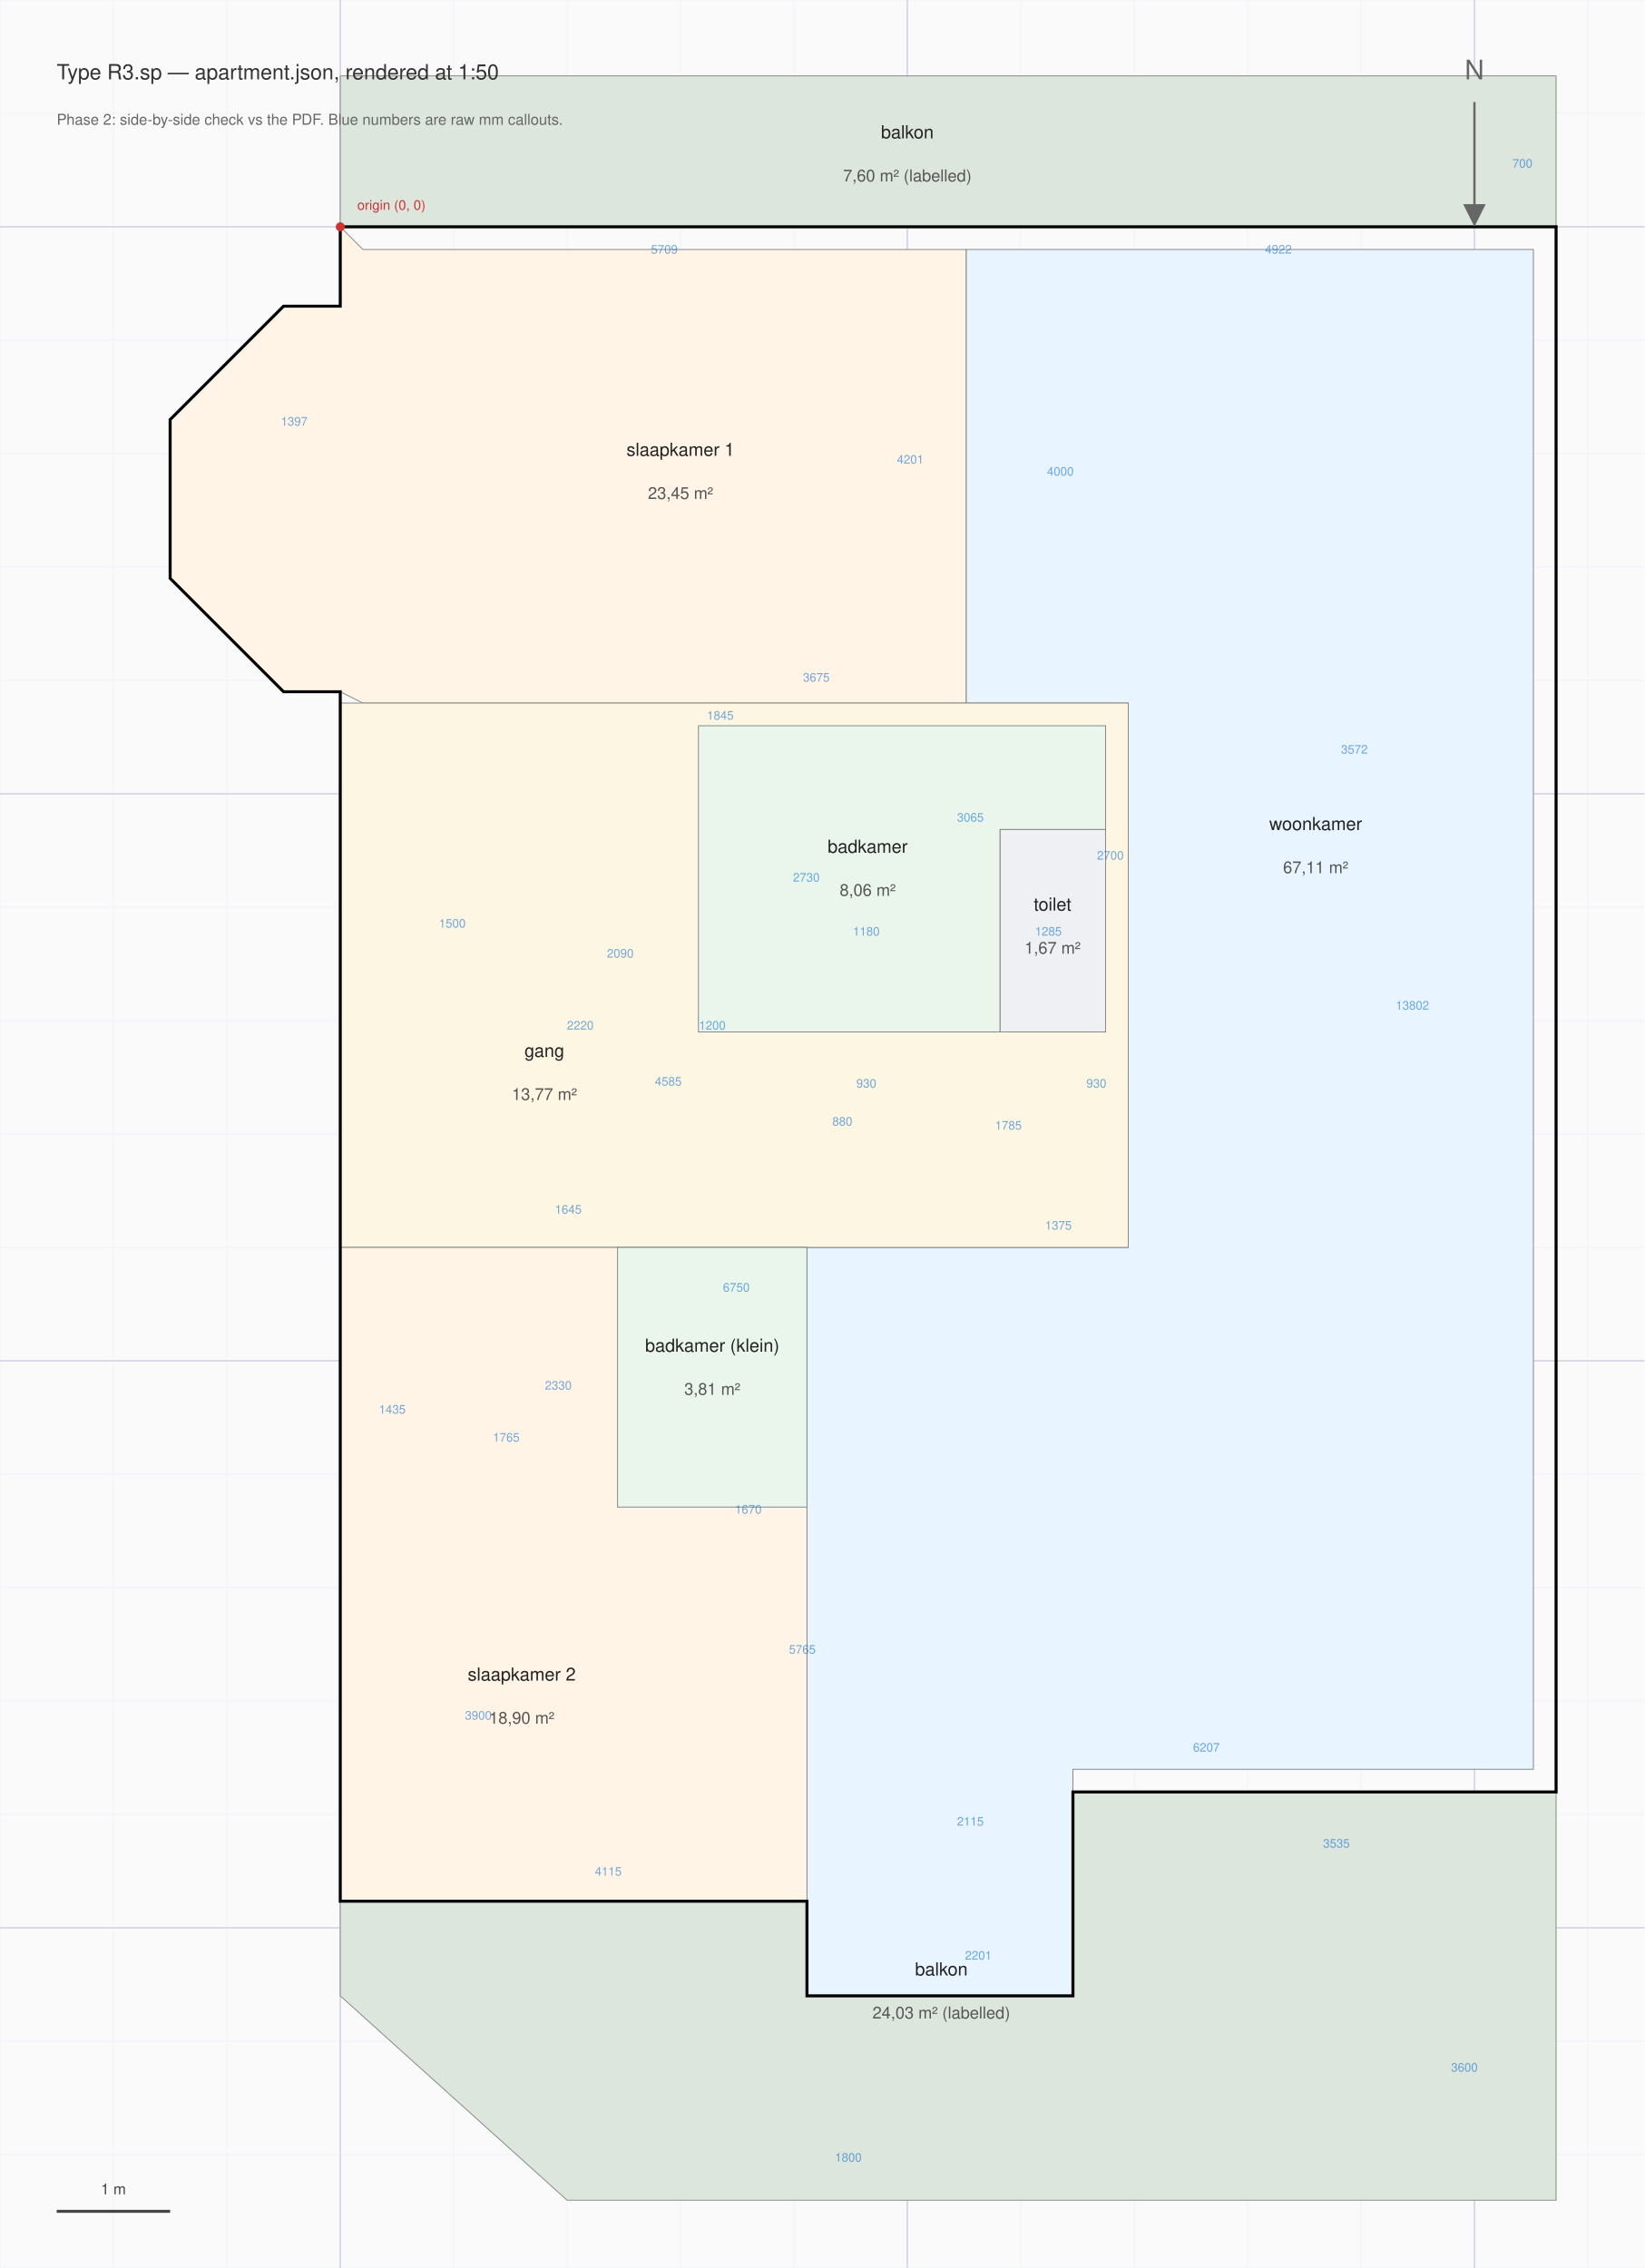
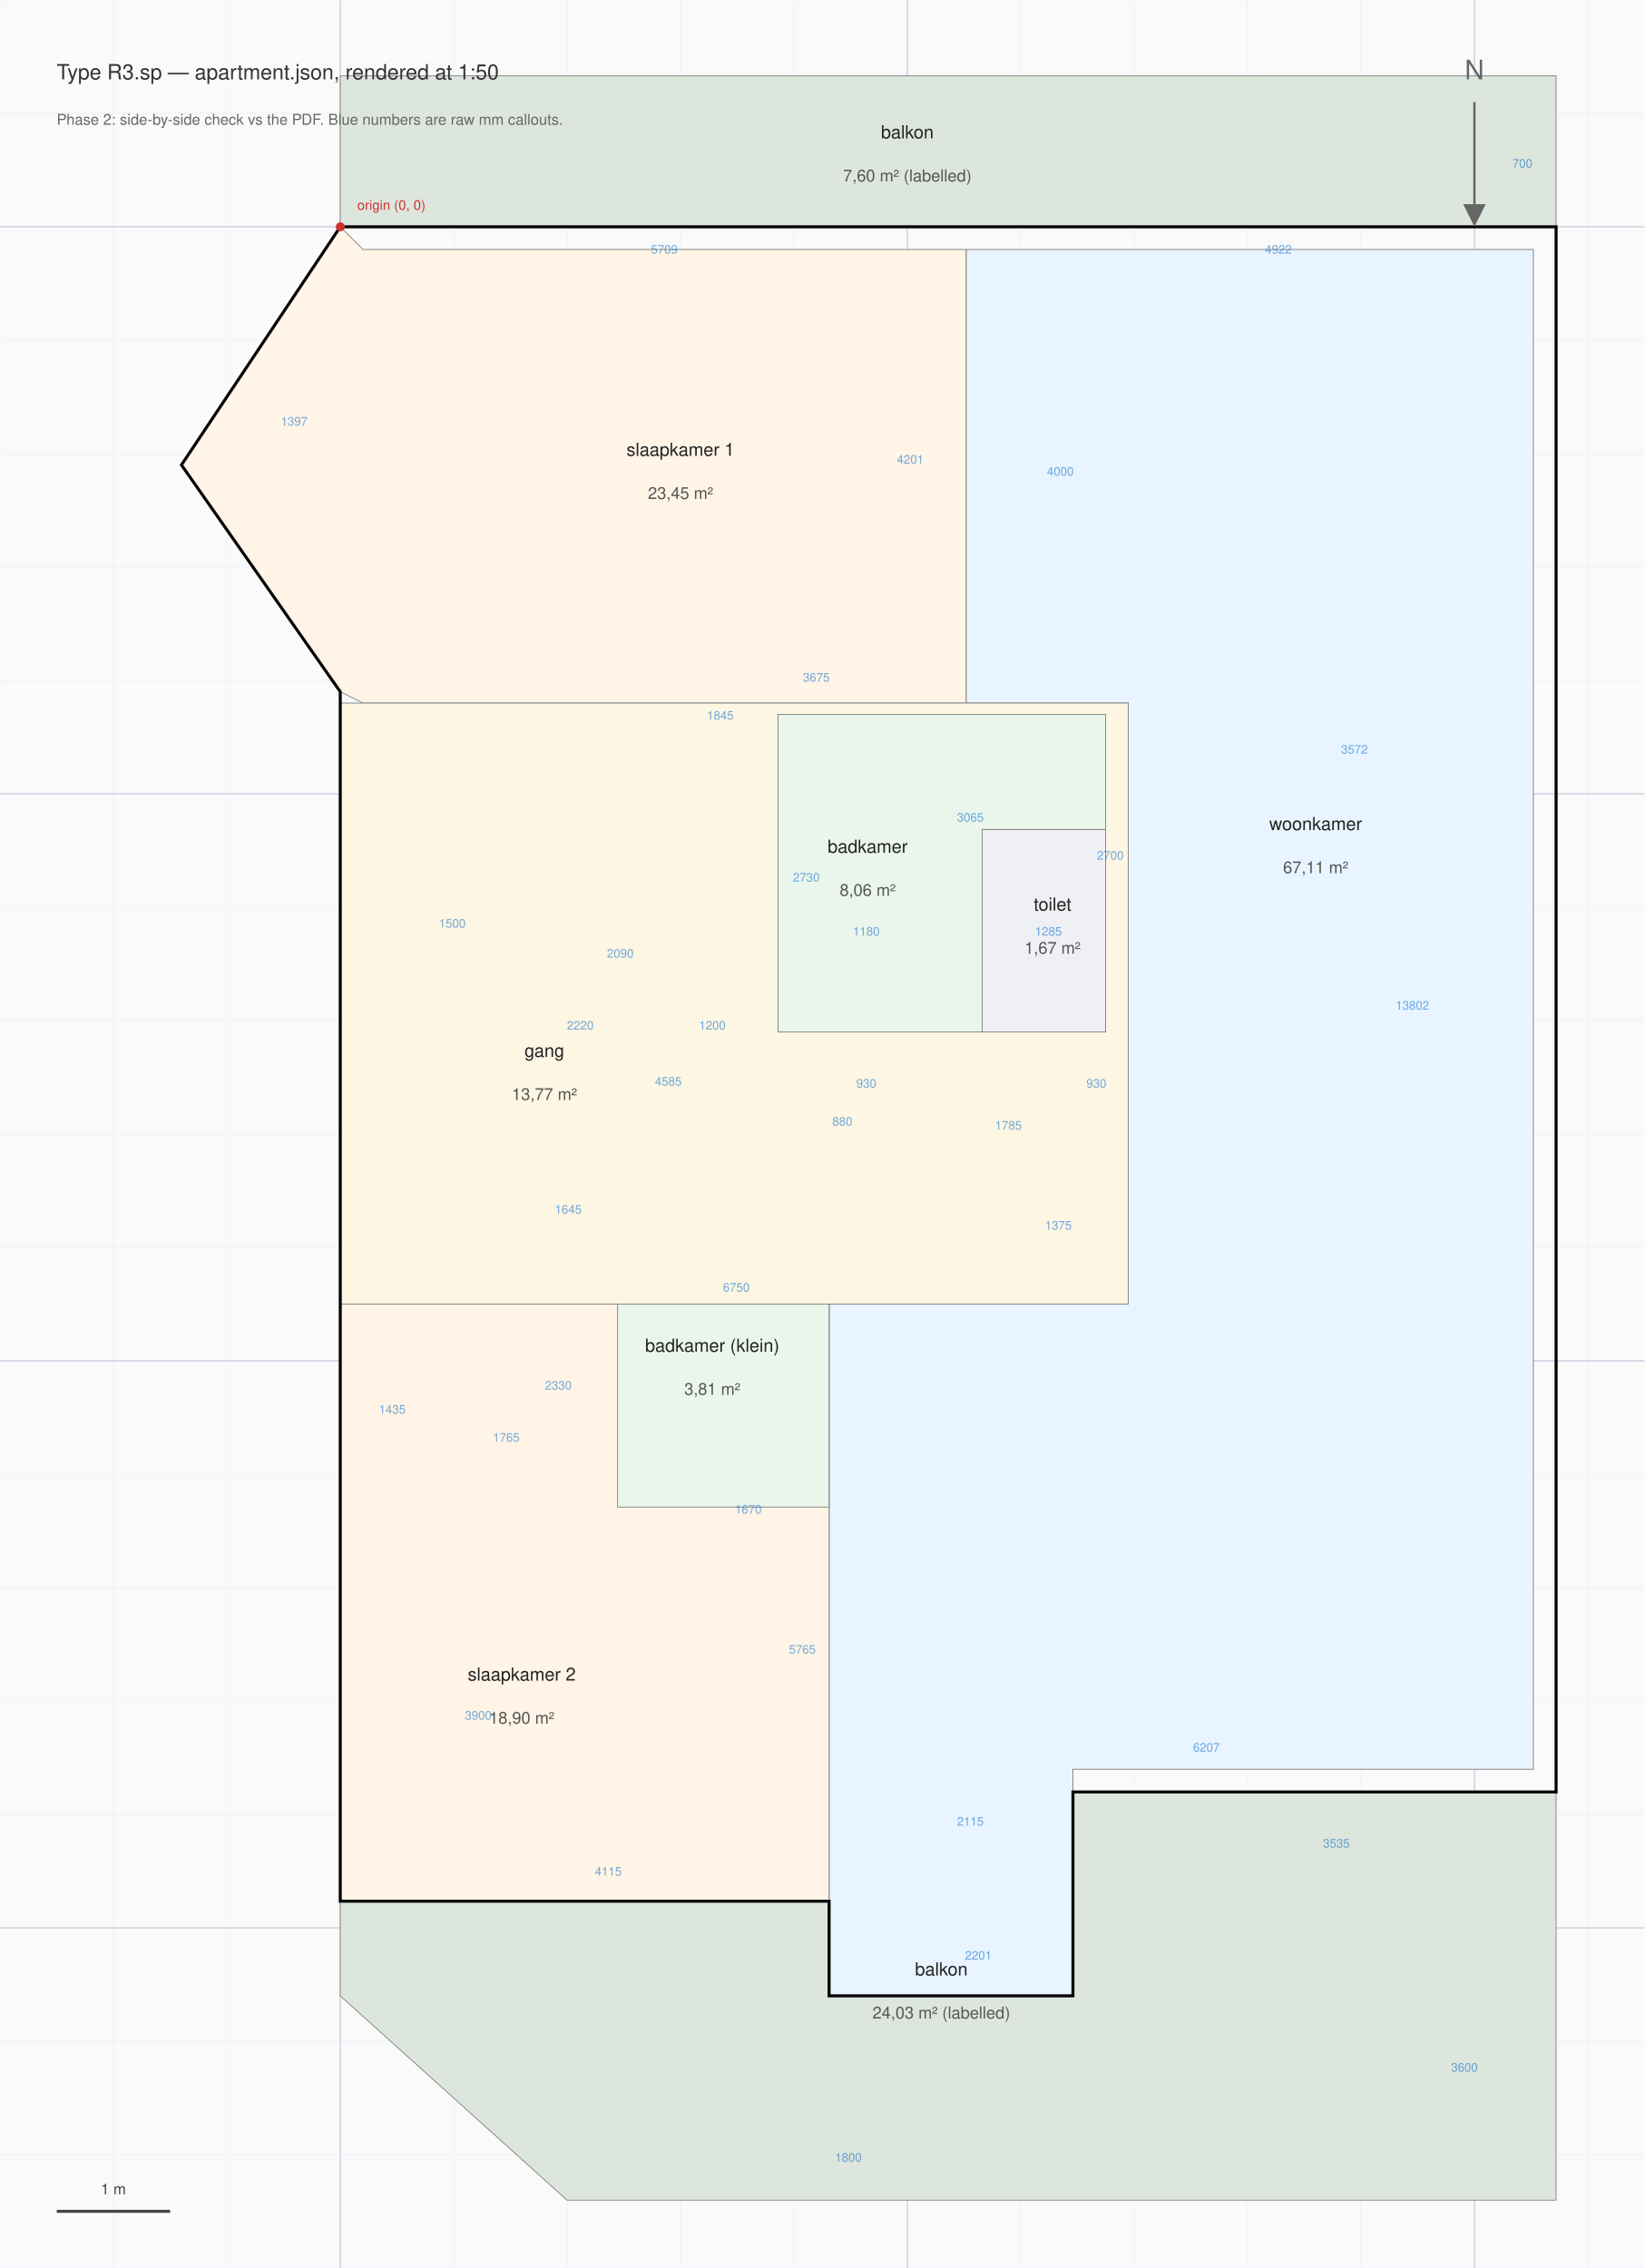
<svg xmlns="http://www.w3.org/2000/svg" viewBox="0 0 1096.1 1511.8" width="1096.1" height="1511.8">
  <rect width="100%" height="100%" fill="#fafafa" />
  <defs>
    <marker id="arrow" markerWidth="10" markerHeight="10" refX="5" refY="5" orient="auto-start-reverse">
      <path d="M0,0 L10,5 L0,10 Z" fill="#666" />
    </marker>
  </defs>
  <line x1="-75.59" y1="0.00" x2="-75.59" y2="1511.81" stroke="#eef" stroke-width="0.5" />
  <line x1="0.00" y1="0.00" x2="0.00" y2="1511.81" stroke="#eef" stroke-width="0.5" />
  <line x1="75.59" y1="0.00" x2="75.59" y2="1511.81" stroke="#eef" stroke-width="0.5" />
  <line x1="151.18" y1="0.00" x2="151.18" y2="1511.81" stroke="#eef" stroke-width="0.5" />
  <line x1="226.77" y1="0.00" x2="226.77" y2="1511.81" stroke="#eef" stroke-width="0.5" />
  <line x1="302.36" y1="0.00" x2="302.36" y2="1511.81" stroke="#eef" stroke-width="0.5" />
  <line x1="377.95" y1="0.00" x2="377.95" y2="1511.81" stroke="#eef" stroke-width="0.5" />
  <line x1="453.54" y1="0.00" x2="453.54" y2="1511.81" stroke="#eef" stroke-width="0.5" />
  <line x1="529.13" y1="0.00" x2="529.13" y2="1511.81" stroke="#eef" stroke-width="0.5" />
  <line x1="604.72" y1="0.00" x2="604.72" y2="1511.81" stroke="#eef" stroke-width="0.5" />
  <line x1="680.31" y1="0.00" x2="680.31" y2="1511.81" stroke="#eef" stroke-width="0.5" />
  <line x1="755.91" y1="0.00" x2="755.91" y2="1511.81" stroke="#eef" stroke-width="0.5" />
  <line x1="831.50" y1="0.00" x2="831.50" y2="1511.81" stroke="#eef" stroke-width="0.5" />
  <line x1="907.09" y1="0.00" x2="907.09" y2="1511.81" stroke="#eef" stroke-width="0.5" />
  <line x1="982.68" y1="0.00" x2="982.68" y2="1511.81" stroke="#eef" stroke-width="0.5" />
  <line x1="1058.27" y1="0.00" x2="1058.27" y2="1511.81" stroke="#eef" stroke-width="0.5" />
  <line x1="1133.86" y1="0.00" x2="1133.86" y2="1511.81" stroke="#eef" stroke-width="0.5" />
  <line x1="0.00" y1="-75.59" x2="1096.06" y2="-75.59" stroke="#eef" stroke-width="0.5" />
  <line x1="0.00" y1="0.00" x2="1096.06" y2="0.00" stroke="#eef" stroke-width="0.5" />
  <line x1="0.00" y1="75.59" x2="1096.06" y2="75.59" stroke="#eef" stroke-width="0.5" />
  <line x1="0.00" y1="151.18" x2="1096.06" y2="151.18" stroke="#eef" stroke-width="0.5" />
  <line x1="0.00" y1="226.77" x2="1096.06" y2="226.77" stroke="#eef" stroke-width="0.5" />
  <line x1="0.00" y1="302.36" x2="1096.06" y2="302.36" stroke="#eef" stroke-width="0.5" />
  <line x1="0.00" y1="377.95" x2="1096.06" y2="377.95" stroke="#eef" stroke-width="0.5" />
  <line x1="0.00" y1="453.54" x2="1096.06" y2="453.54" stroke="#eef" stroke-width="0.5" />
  <line x1="0.00" y1="529.13" x2="1096.06" y2="529.13" stroke="#eef" stroke-width="0.5" />
  <line x1="0.00" y1="604.72" x2="1096.06" y2="604.72" stroke="#eef" stroke-width="0.5" />
  <line x1="0.00" y1="680.31" x2="1096.06" y2="680.31" stroke="#eef" stroke-width="0.5" />
  <line x1="0.00" y1="755.91" x2="1096.06" y2="755.91" stroke="#eef" stroke-width="0.5" />
  <line x1="0.00" y1="831.50" x2="1096.06" y2="831.50" stroke="#eef" stroke-width="0.5" />
  <line x1="0.00" y1="907.09" x2="1096.06" y2="907.09" stroke="#eef" stroke-width="0.5" />
  <line x1="0.00" y1="982.68" x2="1096.06" y2="982.68" stroke="#eef" stroke-width="0.5" />
  <line x1="0.00" y1="1058.27" x2="1096.06" y2="1058.27" stroke="#eef" stroke-width="0.5" />
  <line x1="0.00" y1="1133.86" x2="1096.06" y2="1133.86" stroke="#eef" stroke-width="0.5" />
  <line x1="0.00" y1="1209.45" x2="1096.06" y2="1209.45" stroke="#eef" stroke-width="0.5" />
  <line x1="0.00" y1="1285.04" x2="1096.06" y2="1285.04" stroke="#eef" stroke-width="0.5" />
  <line x1="0.00" y1="1360.63" x2="1096.06" y2="1360.63" stroke="#eef" stroke-width="0.5" />
  <line x1="0.00" y1="1436.22" x2="1096.06" y2="1436.22" stroke="#eef" stroke-width="0.5" />
  <line x1="0.00" y1="1511.81" x2="1096.06" y2="1511.81" stroke="#eef" stroke-width="0.5" />
  <line x1="0.00" y1="1587.40" x2="1096.06" y2="1587.40" stroke="#eef" stroke-width="0.5" />
  <line x1="226.77" y1="0.00" x2="226.77" y2="1511.81" stroke="#ccd" stroke-width="0.8" />
  <line x1="0.00" y1="151.18" x2="1096.06" y2="151.18" stroke="#ccd" stroke-width="0.8" />
  <line x1="604.72" y1="0.00" x2="604.72" y2="1511.81" stroke="#ccd" stroke-width="0.8" />
  <line x1="0.00" y1="529.13" x2="1096.06" y2="529.13" stroke="#ccd" stroke-width="0.8" />
  <line x1="982.68" y1="0.00" x2="982.68" y2="1511.81" stroke="#ccd" stroke-width="0.8" />
  <line x1="0.00" y1="907.09" x2="1096.06" y2="907.09" stroke="#ccd" stroke-width="0.8" />
  <line x1="0.00" y1="1285.04" x2="1096.06" y2="1285.04" stroke="#ccd" stroke-width="0.8" />
-   <polygon points="241.89,166.30 644.03,166.30 644.03,468.66 241.89,468.66 226.77,461.10 188.98,461.10 113.39,385.51 113.39,279.69 188.98,204.09 226.77,204.09 226.77,151.18" fill="#fff4e6" stroke="#888" stroke-width="0.6" />
+   <polygon points="241.89,166.30 644.03,166.30 644.03,468.66 241.89,468.66 226.77,461.10 120.94,309.92 226.77,151.18" fill="#fff4e6" stroke="#888" stroke-width="0.6" />
  <text x="453.54" y="303.87" font-family="Helvetica, Arial, sans-serif" font-size="12" text-anchor="middle" fill="#222">slaapkamer 1</text>
  <text x="453.54" y="332.60" font-family="Helvetica, Arial, sans-serif" font-size="11" text-anchor="middle" fill="#555">23,45 m²</text>
-   <polygon points="644.03,166.30 1021.98,166.30 1021.98,1179.36 715.09,1179.36 715.09,1330.39 537.83,1330.39 537.83,831.50 751.97,831.50 751.97,468.66 644.03,468.66" fill="#e8f4ff" stroke="#888" stroke-width="0.6" />
+   <polygon points="644.03,166.30 1021.98,166.30 1021.98,1179.36 715.09,1179.36 715.09,1330.39 552.57,1330.39 552.57,869.29 751.97,869.29 751.97,468.66 644.03,468.66" fill="#e8f4ff" stroke="#888" stroke-width="0.6" />
  <text x="876.85" y="553.32" font-family="Helvetica, Arial, sans-serif" font-size="12" text-anchor="middle" fill="#222">woonkamer</text>
  <text x="876.85" y="582.05" font-family="Helvetica, Arial, sans-serif" font-size="11" text-anchor="middle" fill="#555">67,11 m²</text>
-   <polygon points="226.77,468.66 751.97,468.66 751.97,831.50 226.77,831.50" fill="#fcf6e3" stroke="#888" stroke-width="0.6" />
+   <polygon points="226.77,468.66 751.97,468.66 751.97,869.29 226.77,869.29" fill="#fcf6e3" stroke="#888" stroke-width="0.6" />
  <text x="362.83" y="704.50" font-family="Helvetica, Arial, sans-serif" font-size="12" text-anchor="middle" fill="#222">gang</text>
  <text x="362.83" y="733.23" font-family="Helvetica, Arial, sans-serif" font-size="11" text-anchor="middle" fill="#555">13,77 m²</text>
-   <polygon points="465.49,483.78 736.86,483.78 736.86,552.94 666.56,552.94 666.56,687.87 465.49,687.87" fill="#eaf6ec" stroke="#888" stroke-width="0.6" />
+   <polygon points="518.55,476.22 736.86,476.22 736.86,552.94 654.61,552.94 654.61,687.87 518.55,687.87" fill="#eaf6ec" stroke="#888" stroke-width="0.6" />
  <text x="578.27" y="568.44" font-family="Helvetica, Arial, sans-serif" font-size="12" text-anchor="middle" fill="#222">badkamer</text>
  <text x="578.27" y="597.17" font-family="Helvetica, Arial, sans-serif" font-size="11" text-anchor="middle" fill="#555">8,06 m²</text>
-   <polygon points="666.56,552.94 736.86,552.94 736.86,687.87 666.56,687.87" fill="#eef0f4" stroke="#888" stroke-width="0.6" />
+   <polygon points="654.61,552.94 736.86,552.94 736.86,687.87 654.61,687.87" fill="#eef0f4" stroke="#888" stroke-width="0.6" />
  <text x="701.48" y="606.99" font-family="Helvetica, Arial, sans-serif" font-size="12" text-anchor="middle" fill="#222">toilet</text>
  <text x="701.48" y="635.72" font-family="Helvetica, Arial, sans-serif" font-size="11" text-anchor="middle" fill="#555">1,67 m²</text>
-   <polygon points="226.77,831.50 537.83,831.50 537.83,1267.28 226.77,1267.28" fill="#fff4e6" stroke="#888" stroke-width="0.6" />
+   <polygon points="226.77,869.29 552.57,869.29 552.57,1267.28 226.77,1267.28" fill="#fff4e6" stroke="#888" stroke-width="0.6" />
  <text x="347.72" y="1120.25" font-family="Helvetica, Arial, sans-serif" font-size="12" text-anchor="middle" fill="#222">slaapkamer 2</text>
  <text x="347.72" y="1148.98" font-family="Helvetica, Arial, sans-serif" font-size="11" text-anchor="middle" fill="#555">18,90 m²</text>
-   <polygon points="411.59,831.50 537.83,831.50 537.83,1004.60 411.59,1004.60" fill="#eaf6ec" stroke="#888" stroke-width="0.6" />
+   <polygon points="411.59,869.29 552.57,869.29 552.57,1004.60 411.59,1004.60" fill="#eaf6ec" stroke="#888" stroke-width="0.6" />
  <text x="474.71" y="901.04" font-family="Helvetica, Arial, sans-serif" font-size="12" text-anchor="middle" fill="#222">badkamer (klein)</text>
  <text x="474.71" y="929.76" font-family="Helvetica, Arial, sans-serif" font-size="11" text-anchor="middle" fill="#555">3,81 m²</text>
  <polygon points="226.77,50.57 1037.10,50.57 1037.10,151.18 226.77,151.18" fill="#dde6dc" stroke="#888" stroke-width="0.6" />
  <text x="604.72" y="92.22" font-family="Helvetica, Arial, sans-serif" font-size="12" text-anchor="middle" fill="#222">balkon</text>
  <text x="604.72" y="120.94" font-family="Helvetica, Arial, sans-serif" font-size="11" text-anchor="middle" fill="#555">7,60 m² (labelled)</text>
-   <polygon points="226.77,1267.28 537.83,1267.28 537.83,1330.39 715.09,1330.39 715.09,1194.48 1037.10,1194.48 1037.10,1466.61 377.95,1466.61 226.77,1330.39" fill="#dde6dc" stroke="#888" stroke-width="0.6" />
+   <polygon points="226.77,1267.28 552.57,1267.28 552.57,1330.39 715.09,1330.39 715.09,1194.48 1037.10,1194.48 1037.10,1466.61 377.95,1466.61 226.77,1330.39" fill="#dde6dc" stroke="#888" stroke-width="0.6" />
  <text x="627.40" y="1316.79" font-family="Helvetica, Arial, sans-serif" font-size="12" text-anchor="middle" fill="#222">balkon</text>
  <text x="627.40" y="1345.51" font-family="Helvetica, Arial, sans-serif" font-size="11" text-anchor="middle" fill="#555">24,03 m² (labelled)</text>
-   <polyline points="226.77,151.18 1037.10,151.18 1037.10,1194.48 715.09,1194.48 715.09,1330.39 537.83,1330.39 537.83,1267.28 226.77,1267.28 226.77,461.10 226.77,461.10 188.98,461.10 113.39,385.51 113.39,279.69 188.98,204.09 226.77,204.09 226.77,151.18 226.77,151.18" fill="none" stroke="#000" stroke-width="2.0" />
+   <polyline points="226.77,151.18 1037.10,151.18 1037.10,1194.48 715.09,1194.48 715.09,1330.39 552.57,1330.39 552.57,1267.28 226.77,1267.28 226.77,461.10 226.77,461.10 120.94,309.92 226.77,151.18 226.77,151.18" fill="none" stroke="#000" stroke-width="2.0" />
  <circle cx="226.8" cy="151.2" r="3" fill="#c33" />
  <text x="238.11" y="139.84" font-family="Helvetica, Arial, sans-serif" font-size="9" text-anchor="start" fill="#c33">origin (0, 0)</text>
  <text x="982.68" y="52.91" font-family="Helvetica, Arial, sans-serif" font-size="18" text-anchor="middle" fill="#666">N</text>
  <line x1="982.68" y1="68.03" x2="982.68" y2="143.62" stroke="#666" stroke-width="1.5" marker-end="url(#arrow)" />
  <line x1="37.80" y1="1474.02" x2="113.39" y2="1474.02" stroke="#444" stroke-width="2" />
  <text x="75.59" y="1462.68" font-family="Helvetica, Arial, sans-serif" font-size="10" text-anchor="middle" fill="#444">1 m</text>
  <g opacity="0.55">
    <text x="442.74" y="169.05" font-family="Helvetica, Arial, sans-serif" font-size="8" text-anchor="middle" fill="#06c">5709</text>
    <text x="852.03" y="169.05" font-family="Helvetica, Arial, sans-serif" font-size="8" text-anchor="middle" fill="#06c">4922</text>
    <text x="1014.67" y="111.72" font-family="Helvetica, Arial, sans-serif" font-size="8" text-anchor="middle" fill="#06c">700</text>
    <text x="606.72" y="309.03" font-family="Helvetica, Arial, sans-serif" font-size="8" text-anchor="middle" fill="#06c">4201</text>
    <text x="706.71" y="317.03" font-family="Helvetica, Arial, sans-serif" font-size="8" text-anchor="middle" fill="#06c">4000</text>
    <text x="544.07" y="454.34" font-family="Helvetica, Arial, sans-serif" font-size="8" text-anchor="middle" fill="#06c">3675</text>
    <text x="480.07" y="479.67" font-family="Helvetica, Arial, sans-serif" font-size="8" text-anchor="middle" fill="#06c">1845</text>
    <text x="902.69" y="502.34" font-family="Helvetica, Arial, sans-serif" font-size="8" text-anchor="middle" fill="#06c">3572</text>
    <text x="646.72" y="547.66" font-family="Helvetica, Arial, sans-serif" font-size="8" text-anchor="middle" fill="#06c">3065</text>
    <text x="537.40" y="587.66" font-family="Helvetica, Arial, sans-serif" font-size="8" text-anchor="middle" fill="#06c">2730</text>
    <text x="740.04" y="573.00" font-family="Helvetica, Arial, sans-serif" font-size="8" text-anchor="middle" fill="#06c">2700</text>
    <text x="301.43" y="618.32" font-family="Helvetica, Arial, sans-serif" font-size="8" text-anchor="middle" fill="#06c">1500</text>
    <text x="413.41" y="638.32" font-family="Helvetica, Arial, sans-serif" font-size="8" text-anchor="middle" fill="#06c">2090</text>
    <text x="577.39" y="623.66" font-family="Helvetica, Arial, sans-serif" font-size="8" text-anchor="middle" fill="#06c">1180</text>
    <text x="698.71" y="623.66" font-family="Helvetica, Arial, sans-serif" font-size="8" text-anchor="middle" fill="#06c">1285</text>
    <text x="941.35" y="672.98" font-family="Helvetica, Arial, sans-serif" font-size="8" text-anchor="middle" fill="#06c">13802</text>
    <text x="474.74" y="686.31" font-family="Helvetica, Arial, sans-serif" font-size="8" text-anchor="middle" fill="#06c">1200</text>
    <text x="386.75" y="686.31" font-family="Helvetica, Arial, sans-serif" font-size="8" text-anchor="middle" fill="#06c">2220</text>
    <text x="445.41" y="723.64" font-family="Helvetica, Arial, sans-serif" font-size="8" text-anchor="middle" fill="#06c">4585</text>
    <text x="577.39" y="724.98" font-family="Helvetica, Arial, sans-serif" font-size="8" text-anchor="middle" fill="#06c">930</text>
    <text x="730.71" y="724.98" font-family="Helvetica, Arial, sans-serif" font-size="8" text-anchor="middle" fill="#06c">930</text>
    <text x="561.40" y="750.31" font-family="Helvetica, Arial, sans-serif" font-size="8" text-anchor="middle" fill="#06c">880</text>
    <text x="672.05" y="752.97" font-family="Helvetica, Arial, sans-serif" font-size="8" text-anchor="middle" fill="#06c">1785</text>
    <text x="378.75" y="808.97" font-family="Helvetica, Arial, sans-serif" font-size="8" text-anchor="middle" fill="#06c">1645</text>
    <text x="705.38" y="819.63" font-family="Helvetica, Arial, sans-serif" font-size="8" text-anchor="middle" fill="#06c">1375</text>
    <text x="490.74" y="860.96" font-family="Helvetica, Arial, sans-serif" font-size="8" text-anchor="middle" fill="#06c">6750</text>
    <text x="372.09" y="926.28" font-family="Helvetica, Arial, sans-serif" font-size="8" text-anchor="middle" fill="#06c">2330</text>
    <text x="261.43" y="942.28" font-family="Helvetica, Arial, sans-serif" font-size="8" text-anchor="middle" fill="#06c">1435</text>
    <text x="337.42" y="960.95" font-family="Helvetica, Arial, sans-serif" font-size="8" text-anchor="middle" fill="#06c">1765</text>
    <text x="498.74" y="1008.94" font-family="Helvetica, Arial, sans-serif" font-size="8" text-anchor="middle" fill="#06c">1670</text>
    <text x="534.73" y="1102.26" font-family="Helvetica, Arial, sans-serif" font-size="8" text-anchor="middle" fill="#06c">5765</text>
    <text x="318.76" y="1146.26" font-family="Helvetica, Arial, sans-serif" font-size="8" text-anchor="middle" fill="#06c">3900</text>
    <text x="804.03" y="1167.59" font-family="Helvetica, Arial, sans-serif" font-size="8" text-anchor="middle" fill="#06c">6207</text>
    <text x="646.72" y="1216.91" font-family="Helvetica, Arial, sans-serif" font-size="8" text-anchor="middle" fill="#06c">2115</text>
    <text x="890.69" y="1231.58" font-family="Helvetica, Arial, sans-serif" font-size="8" text-anchor="middle" fill="#06c">3535</text>
    <text x="405.42" y="1250.24" font-family="Helvetica, Arial, sans-serif" font-size="8" text-anchor="middle" fill="#06c">4115</text>
    <text x="652.05" y="1306.24" font-family="Helvetica, Arial, sans-serif" font-size="8" text-anchor="middle" fill="#06c">2201</text>
    <text x="976.01" y="1380.89" font-family="Helvetica, Arial, sans-serif" font-size="8" text-anchor="middle" fill="#06c">3600</text>
    <text x="565.40" y="1440.89" font-family="Helvetica, Arial, sans-serif" font-size="8" text-anchor="middle" fill="#06c">1800</text>
    <text x="196.11" y="283.70" font-family="Helvetica, Arial, sans-serif" font-size="8" text-anchor="middle" fill="#06c">1397</text>
  </g>
  <text x="37.80" y="52.91" font-family="Helvetica, Arial, sans-serif" font-size="14" text-anchor="start" fill="#333">Type R3.sp — apartment.json, rendered at 1:50</text>
  <text x="37.80" y="83.15" font-family="Helvetica, Arial, sans-serif" font-size="10" text-anchor="start" fill="#666">Phase 2: side-by-side check vs the PDF. Blue numbers are raw mm callouts.</text>
</svg>
